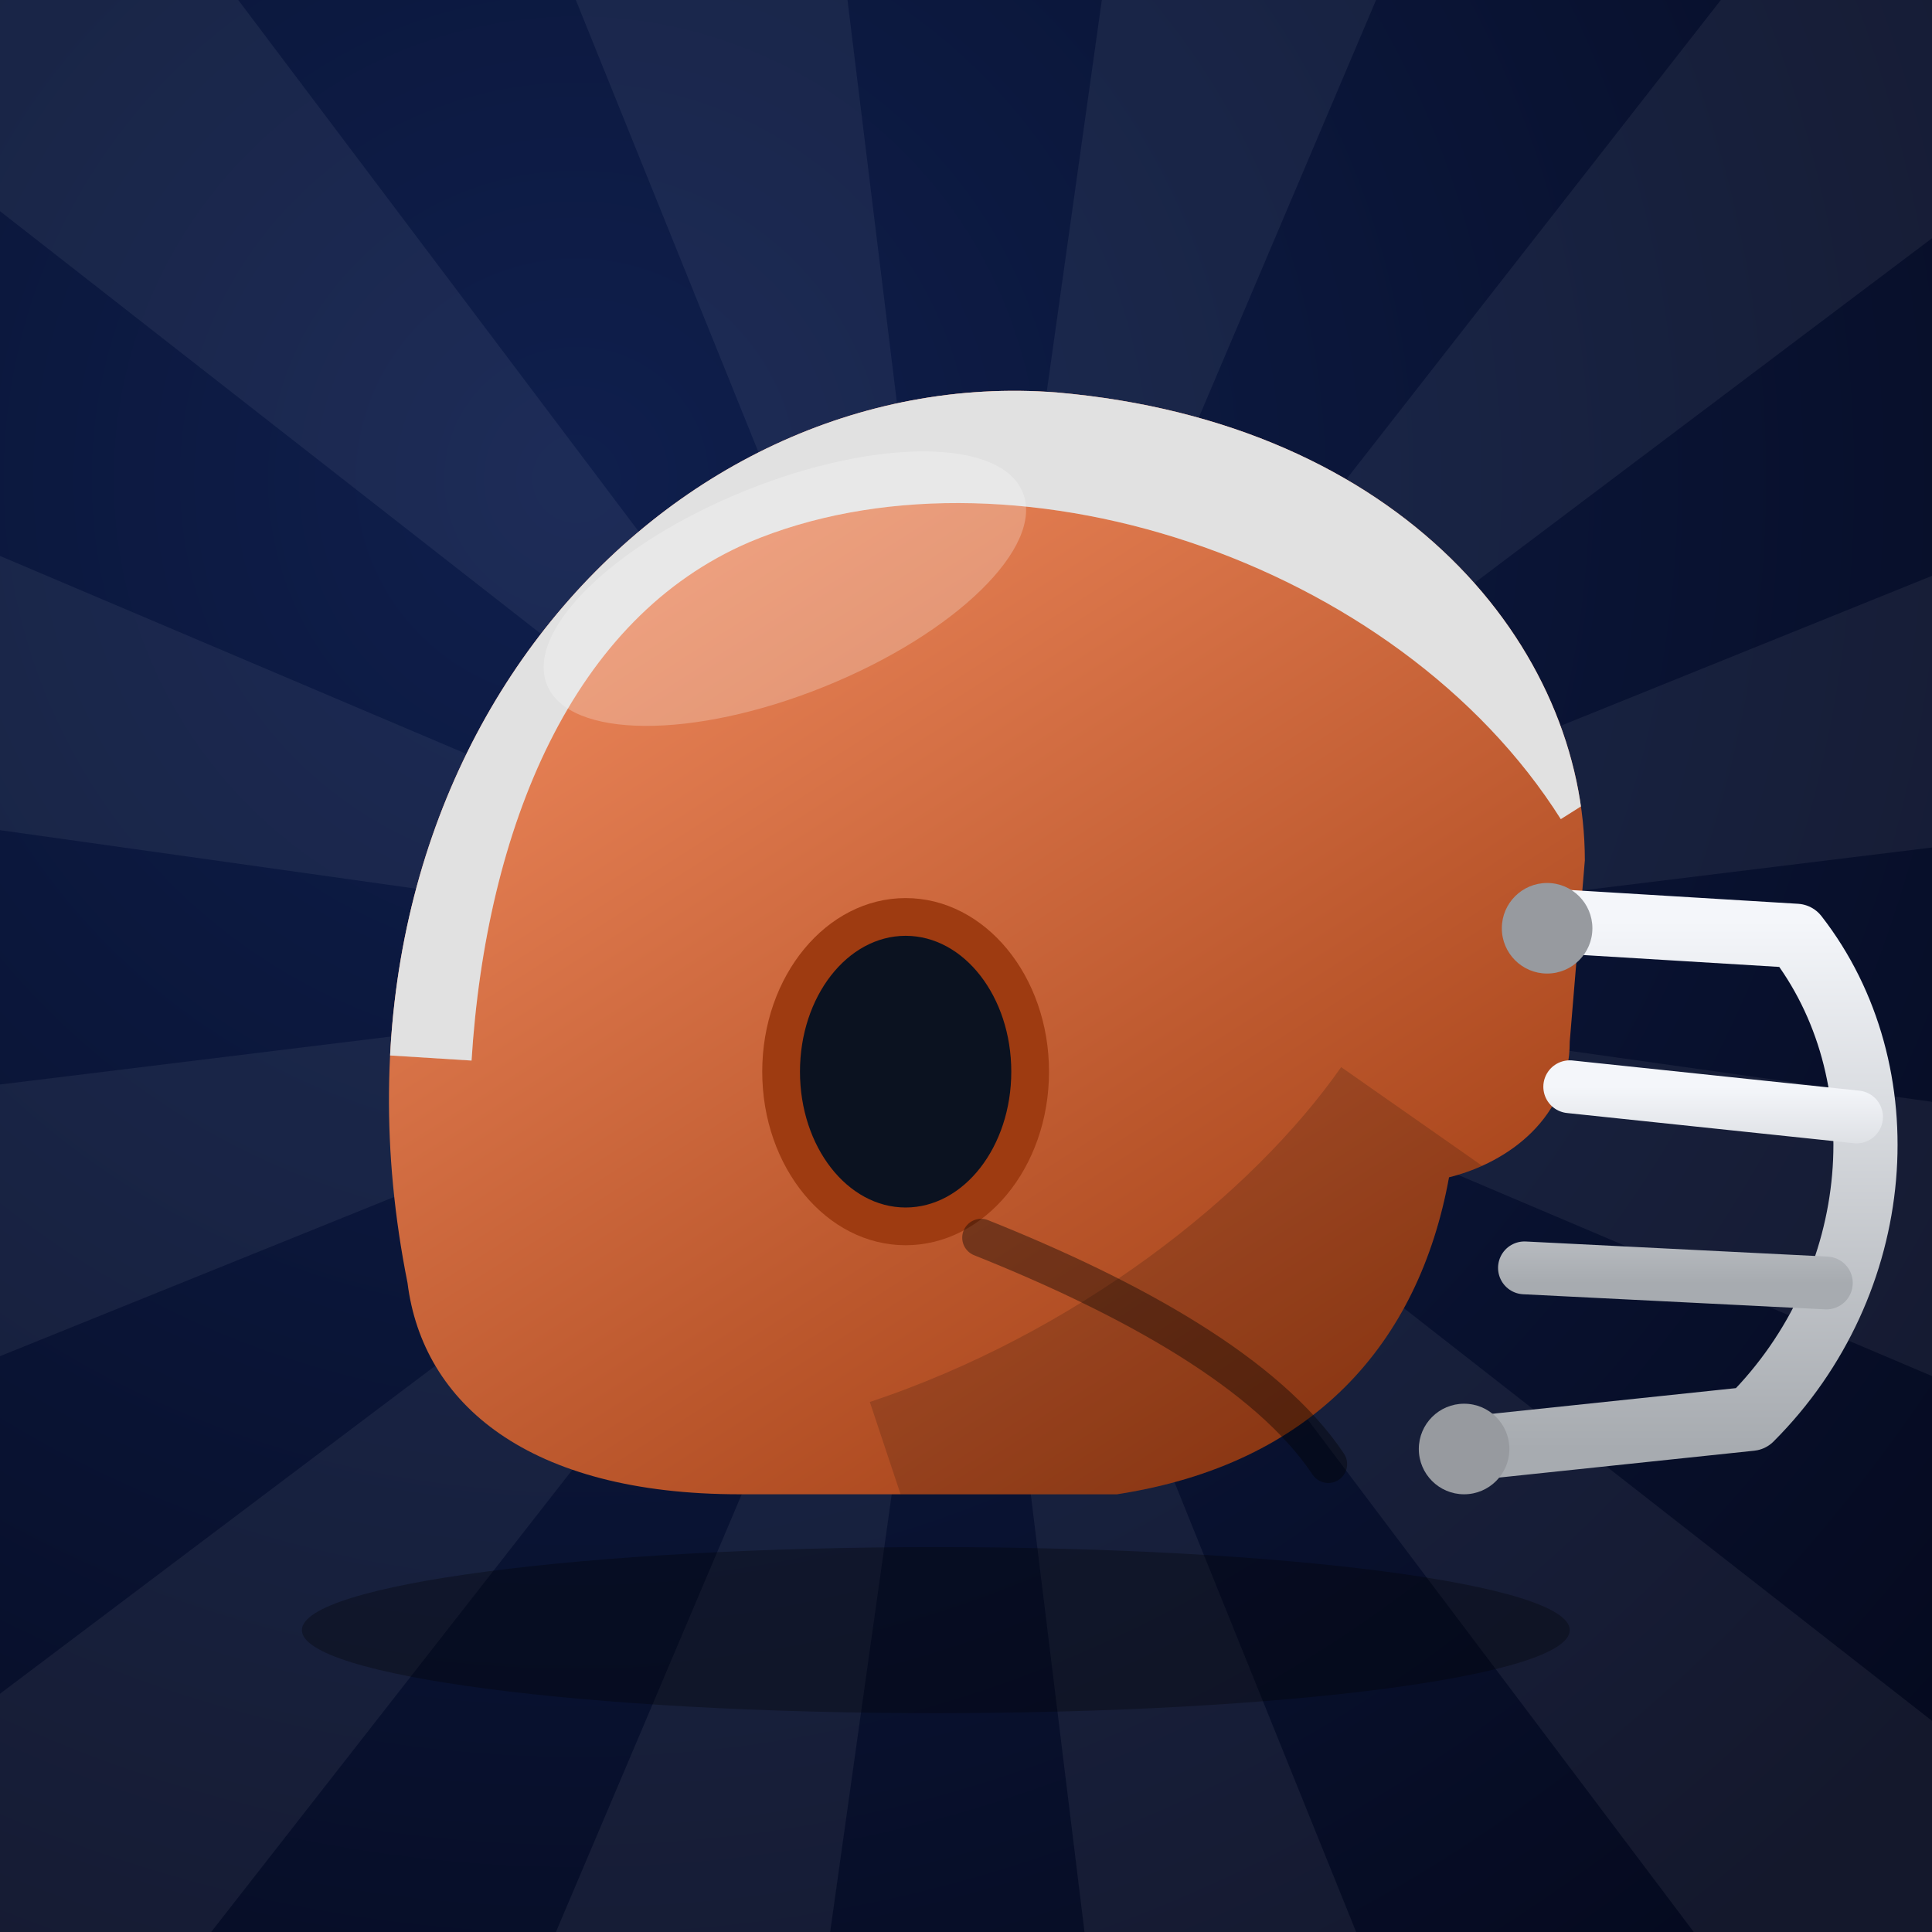
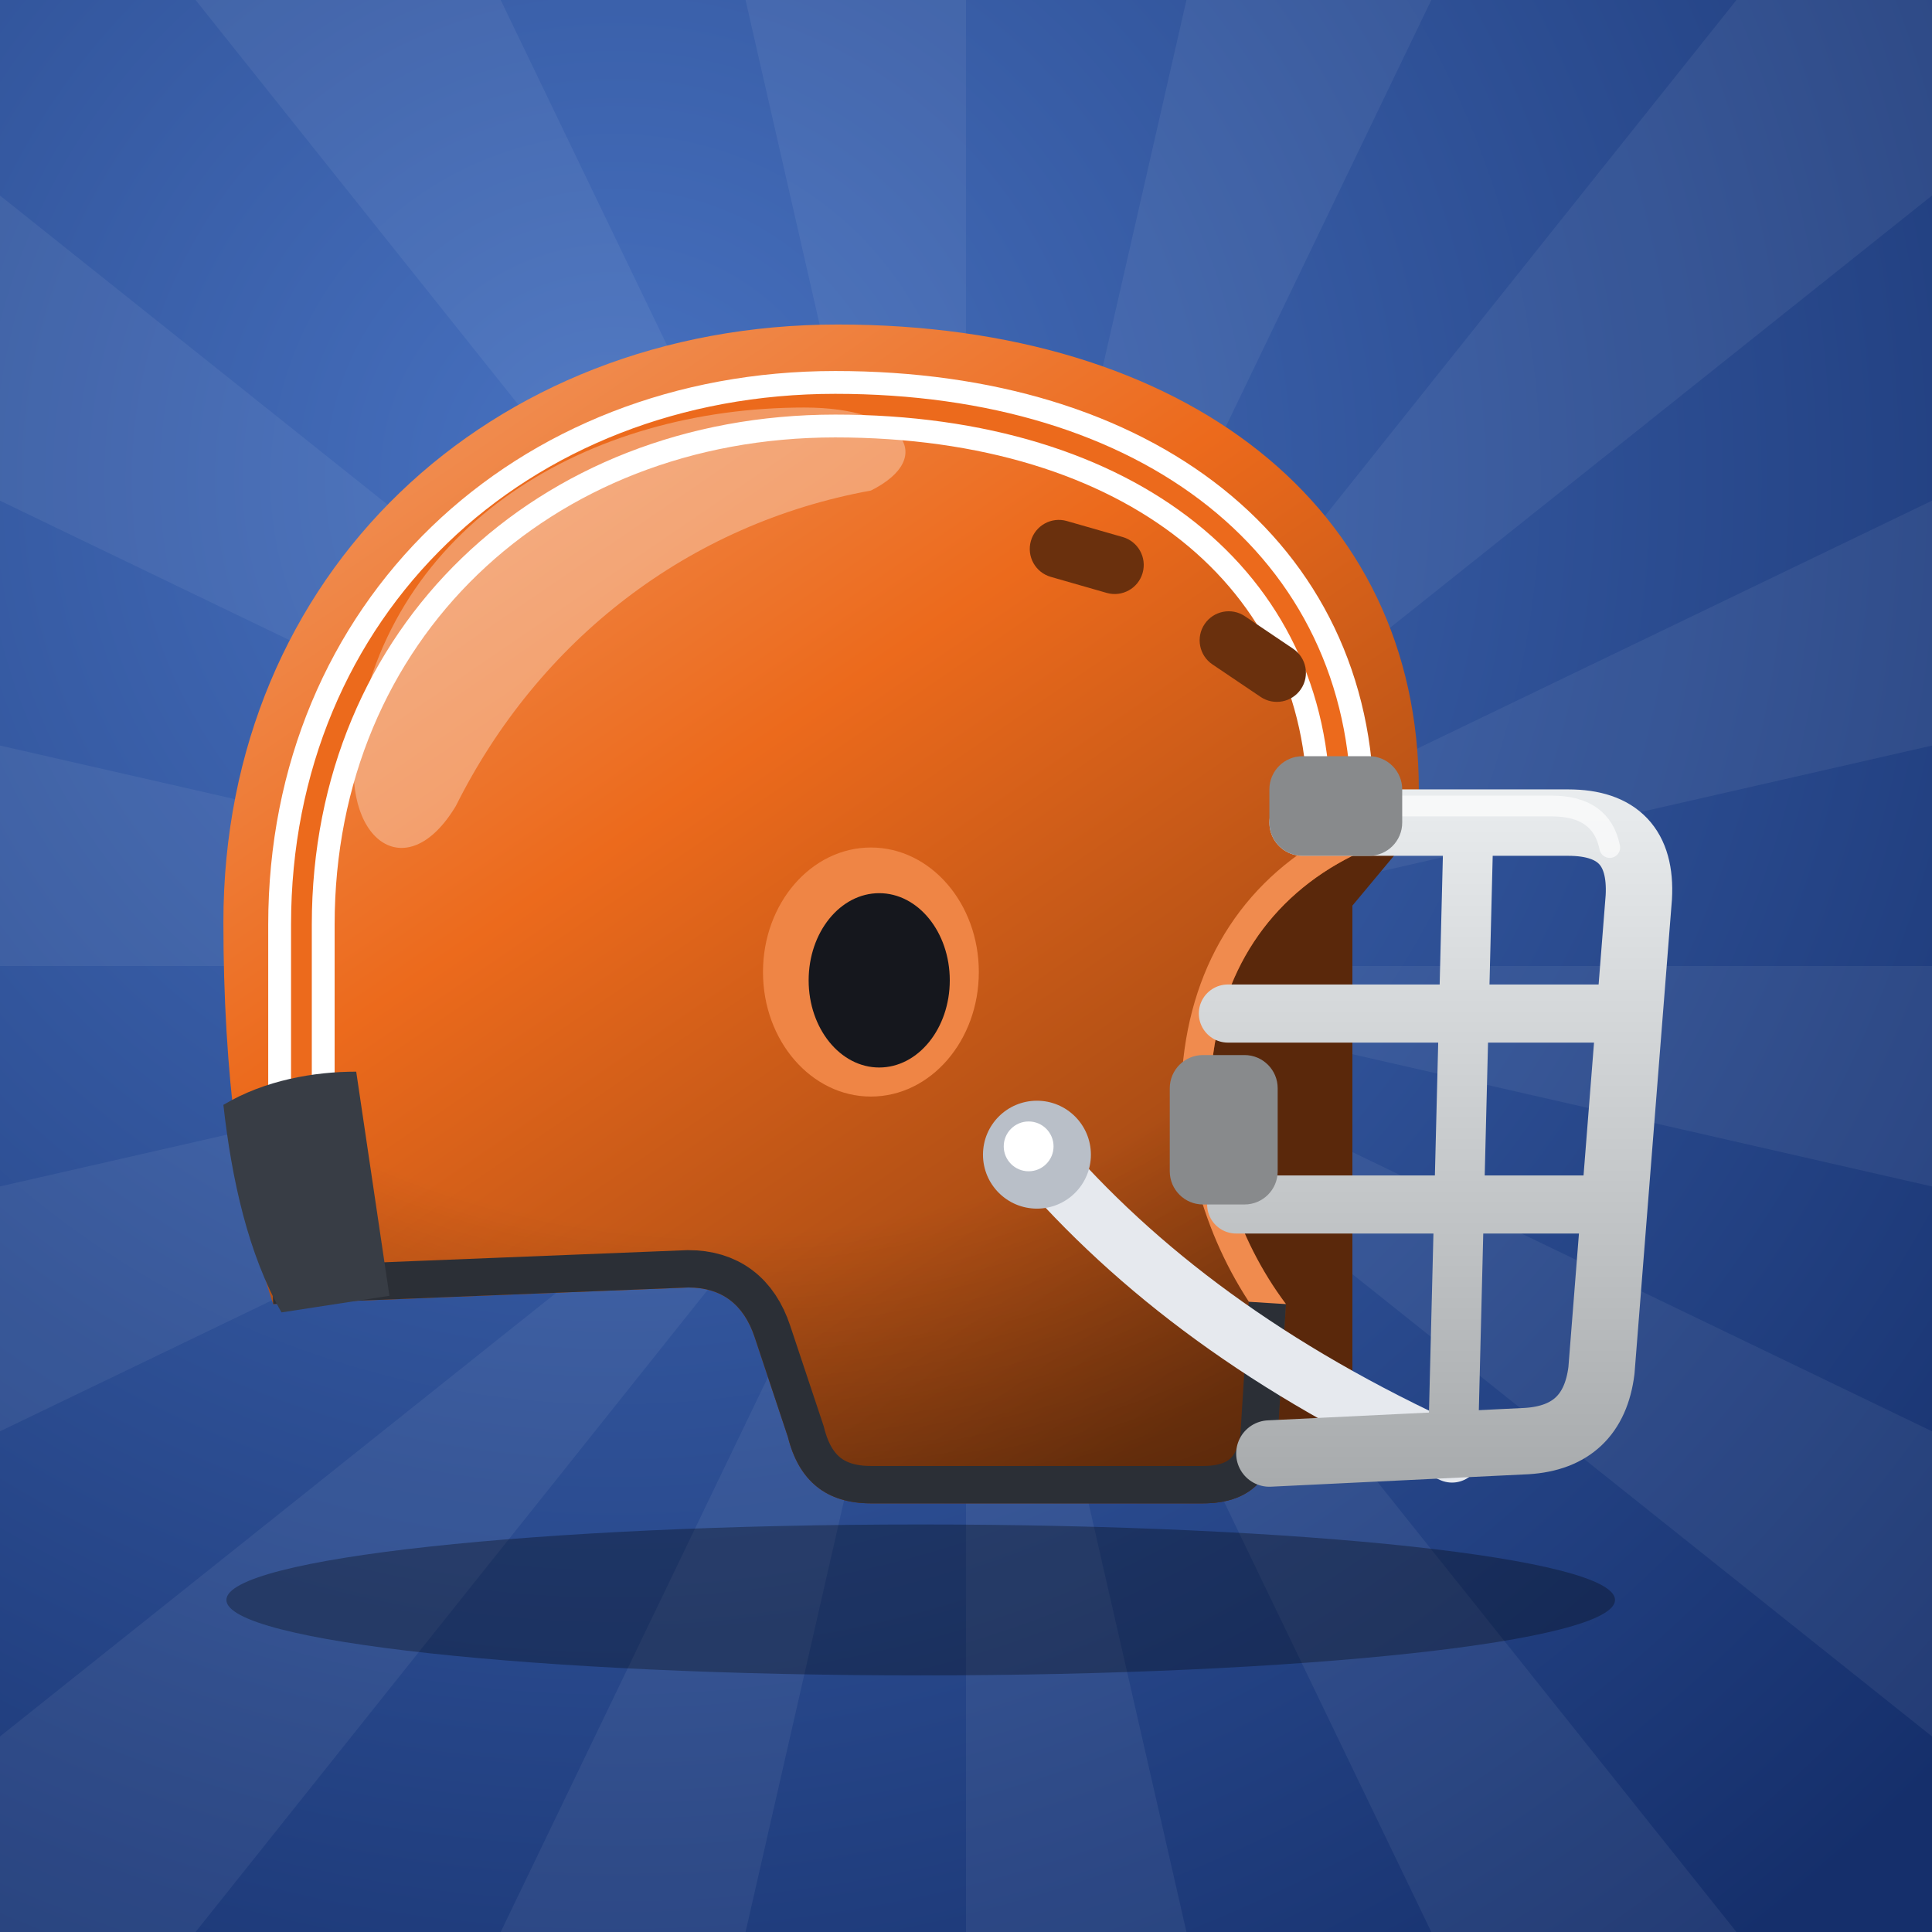
<svg xmlns="http://www.w3.org/2000/svg" viewBox="0 0 256 256" width="256" height="256">
  <defs>
-     <radialGradient id="bg" cx="0.3" cy="0.25" r="0.95">
-       <stop offset="0" stop-color="#0f1f4d" />
-       <stop offset="1" stop-color="#050a1f" />
+     <radialGradient id="bg" cx="0.32" cy="0.25" r="0.95">
+       <stop offset="0" stop-color="#4872c1" />
+       <stop offset="1" stop-color="#152f6b" />
    </radialGradient>
-     <linearGradient id="hs" x1="0.15" y1="0" x2="0.85" y2="1">
-       <stop offset="0" stop-color="#f58f63" />
-       <stop offset="1" stop-color="#9e3b11" />
+     <linearGradient id="sh" x1="0" y1="0" x2="0.7" y2="1">
+       <stop offset="0" stop-color="#f29d69" />
+       <stop offset="0.45" stop-color="#ec6a1c" />
+       <stop offset="1" stop-color="#8e4011" />
    </linearGradient>
-     <linearGradient id="mk" x1="0" y1="0" x2="0" y2="1">
-       <stop offset="0" stop-color="#f4f6fa" />
-       <stop offset="1" stop-color="#a7abb0" />
+     <clipPath id="cp">
+       <path d="M186 106C186 72 158 50 116 50C74 50 42 80 42 122C42 140 44 156 48 168L98 166Q104 166 106 172L110 184Q112 192 120 192L160 192Q168 192 169 184L170 168C164 160 161 150 161 140C162 128 168 119 178 114L184 112Q186 110 186 106Z" />
+     </clipPath>
+     <radialGradient id="sd" cx="0.36" cy="0.3" r="0.72">
+       <stop offset="0" stop-color="#000" stop-opacity="0" />
+       <stop offset="0.62" stop-color="#000" stop-opacity="0" />
+       <stop offset="1" stop-color="#000" stop-opacity=".38" />
+     </radialGradient>
+     <linearGradient id="mk" gradientUnits="userSpaceOnUse" x1="0" y1="104" x2="0" y2="196">
+       <stop offset="0" stop-color="#ebeef0" />
+       <stop offset="1" stop-color="#a3a6a8" />
    </linearGradient>
-     <clipPath id="shell">
-       <path d="M54 170C40 100 88 48 140 52C186 56 210 86 210 114L208 138C208 148 200 154 192 156C188 178 174 194 148 198L98 198C70 198 56 186 54 170Z" />
-     </clipPath>
  </defs>
  <rect width="256" height="256" fill="url(#bg)" />
-   <path d="M128 128 L524.1 183.7 L496.2 284.3ZM128 128 L443.2 374.3 L368.7 447.5ZM128 128 L277.8 498.9 L176.7 525.0ZM128 128 L72.3 524.1 L-28.3 496.2ZM128 128 L-118.3 443.2 L-191.5 368.7ZM128 128 L-242.9 277.8 L-269.0 176.7ZM128 128 L-268.1 72.3 L-240.2 -28.3ZM128 128 L-187.2 -118.3 L-112.7 -191.5ZM128 128 L-21.8 -242.9 L79.3 -269.0ZM128 128 L183.7 -268.1 L284.3 -240.2ZM128 128 L374.3 -187.2 L447.5 -112.7ZM128 128 L498.9 -21.8 L525.0 79.3Z" fill="#fff" fill-opacity="0.06" />
-   <ellipse cx="124" cy="216" rx="84" ry="11" fill="#000" fill-opacity=".30" />
-   <path d="M54 170C40 100 88 48 140 52C186 56 210 86 210 114L208 138C208 148 200 154 192 156C188 178 174 194 148 198L98 198C70 198 56 186 54 170Z" fill="url(#hs)" />
-   <g clip-path="url(#shell)">
-     <path d="M214 104C190 66 134 48 96 64C68 76 56 108 54 140" fill="none" stroke="#ffffff" stroke-width="17" />
-     <path d="M214 104C190 66 134 48 96 64C68 76 56 108 54 140" fill="none" stroke="#000" stroke-opacity=".12" stroke-width="17" stroke-dasharray="0 0" />
-     <path d="M120 200C150 190 176 170 190 150" fill="none" stroke="#000" stroke-opacity=".16" stroke-width="30" />
+   <path d="M128 128 L528.0 128.0 L518.0 217.0ZM128 128 L488.4 301.6 L440.7 377.4ZM128 128 L377.4 440.7 L301.6 488.4ZM128 128 L217.0 518.0 L128.0 528.0ZM128 128 L39.0 518.0 L-45.6 488.4ZM128 128 L-121.4 440.7 L-184.7 377.4ZM128 128 L-232.4 301.6 L-262.0 217.0ZM128 128 L-272.0 128.0 L-262.0 39.0ZM128 128 L-232.4 -45.6 L-184.7 -121.4ZM128 128 L-121.4 -184.7 L-45.6 -232.4ZM128 128 L39.0 -262.0 L128.0 -272.0ZM128 128 L217.0 -262.0 L301.6 -232.4ZM128 128 L377.4 -184.7 L440.7 -121.4ZM128 128 L488.4 -45.6 L518.0 39.0Z" fill="#fff" fill-opacity="0.06" />
+   <ellipse cx="122" cy="212" rx="92" ry="10" fill="#000" fill-opacity="0.3" />
+   <g transform="translate(122 120) scale(1.1) translate(-126 -120)">
+     <path d="M188 108L172 116C162 124 158 138 160 152C162 164 168 172 168 184L178 184L178 120Z" fill="#5a280b" />
+     <path d="M186 106C186 72 158 50 116 50C74 50 42 80 42 122C42 140 44 156 48 168L98 166Q104 166 106 172L110 184Q112 192 120 192L160 192Q168 192 169 184L170 168C164 160 161 150 161 140C162 128 168 119 178 114L184 112Q186 110 186 106Z" fill="url(#sh)" />
+     <g clip-path="url(#cp)">
+       <rect x="30" y="40" width="200" height="160" fill="url(#sd)" />
+       <path d="M51.4 162V122.3C51.4 85.7 79.2 59.6 115.7 59.6C152.3 59.6 176.6 78.8 176.6 108.3" fill="none" stroke="#ffffff" stroke-width="8" />
+       <path d="M51.4 162V122.3C51.4 85.7 79.2 59.6 115.7 59.6C152.3 59.6 176.6 78.8 176.6 108.3" fill="none" stroke="#ec6a1c" stroke-width="2.5" />
+       <path d="M184 112L178 114C168 119 162 128 161 140C161 150 164 160 170 168" fill="none" stroke="#f08b4e" stroke-width="7" />
+       <path d="M48 168L98 166Q104 166 106 172L110 184Q112 192 120 192L160 192Q168 192 169 184L170 168" fill="none" stroke="#2b2f36" stroke-width="9" />
+     </g>
+     <path d="M58 100C62 74 86 60 112 60C124 60 128 66 120 70C98 74 80 88 70 108C64 118 56 112 58 100Z" fill="#fff" fill-opacity=".32" />
+     <rect x="139" y="74.5" width="14" height="7" rx="3.5" transform="rotate(16 146 78)" fill="#6a300d" />
+     <rect x="159" y="86.5" width="14" height="7" rx="3.5" transform="rotate(34 166 90)" fill="#6a300d" />
+     <path d="M42 144C47 141 53 140 58 140L62 167L49 169C45 162 43 153 42 144Z" fill="#383d45" />
+     <ellipse cx="120" cy="128" rx="13" ry="15" fill="#ef8545" />
+     <ellipse cx="121" cy="129" rx="8.5" ry="10.5" fill="#15171d" />
+     <path d="M140 150C152 164 168 176 190 186" fill="none" stroke="#e6e9ee" stroke-width="7" stroke-linecap="round" />
+     <circle cx="140" cy="150" r="6.5" fill="#b9bfc8" />
+     <circle cx="139" cy="149" r="3" fill="#fff" />
+     <path d="M172 110H204Q213 110 212.5 119L208 176Q207 184 199 184.5L168 186" fill="none" stroke="url(#mk)" stroke-width="8" stroke-linecap="round" stroke-linejoin="round" />
+     <path d="M163 133H211" fill="none" stroke="url(#mk)" stroke-width="7" stroke-linecap="round" stroke-linejoin="round" />
+     <path d="M164 156H209.5" fill="none" stroke="url(#mk)" stroke-width="7" stroke-linecap="round" stroke-linejoin="round" />
+     <path d="M192 110L190.2 182" fill="none" stroke="url(#mk)" stroke-width="6" stroke-linecap="round" stroke-linejoin="round" />
+     <path d="M178 108H202Q208 108 209 113" fill="none" stroke="#fff" stroke-opacity=".65" stroke-width="2.5" stroke-linecap="round" />
+     <rect x="168" y="102" width="16" height="12" rx="4" fill="#888a8c" />
+     <rect x="156" y="138" width="13" height="18" rx="4" fill="#888a8c" />
  </g>
-   <ellipse cx="104" cy="78" rx="34" ry="14" transform="rotate(-22 104 78)" fill="#fff" fill-opacity=".24" />
-   <ellipse cx="120" cy="142" rx="19" ry="23" fill="#9e3b11" />
-   <ellipse cx="120" cy="142" rx="14" ry="18" fill="#0B1220" />
-   <path d="M205 122L238 124C252 142 250 170 232 188L194 192" fill="none" stroke="url(#mk)" stroke-width="8.5" stroke-linecap="round" stroke-linejoin="round" />
-   <path d="M208 144L246 148M202 168L242 170" fill="none" stroke="url(#mk)" stroke-width="7" stroke-linecap="round" />
-   <circle cx="205" cy="123" r="6" fill="#979a9f" />
-   <circle cx="194" cy="192" r="6" fill="#979a9f" />
-   <path d="M130 164C150 172 168 182 176 194" fill="none" stroke="#000" stroke-opacity=".38" stroke-width="5" stroke-linecap="round" />
</svg>
